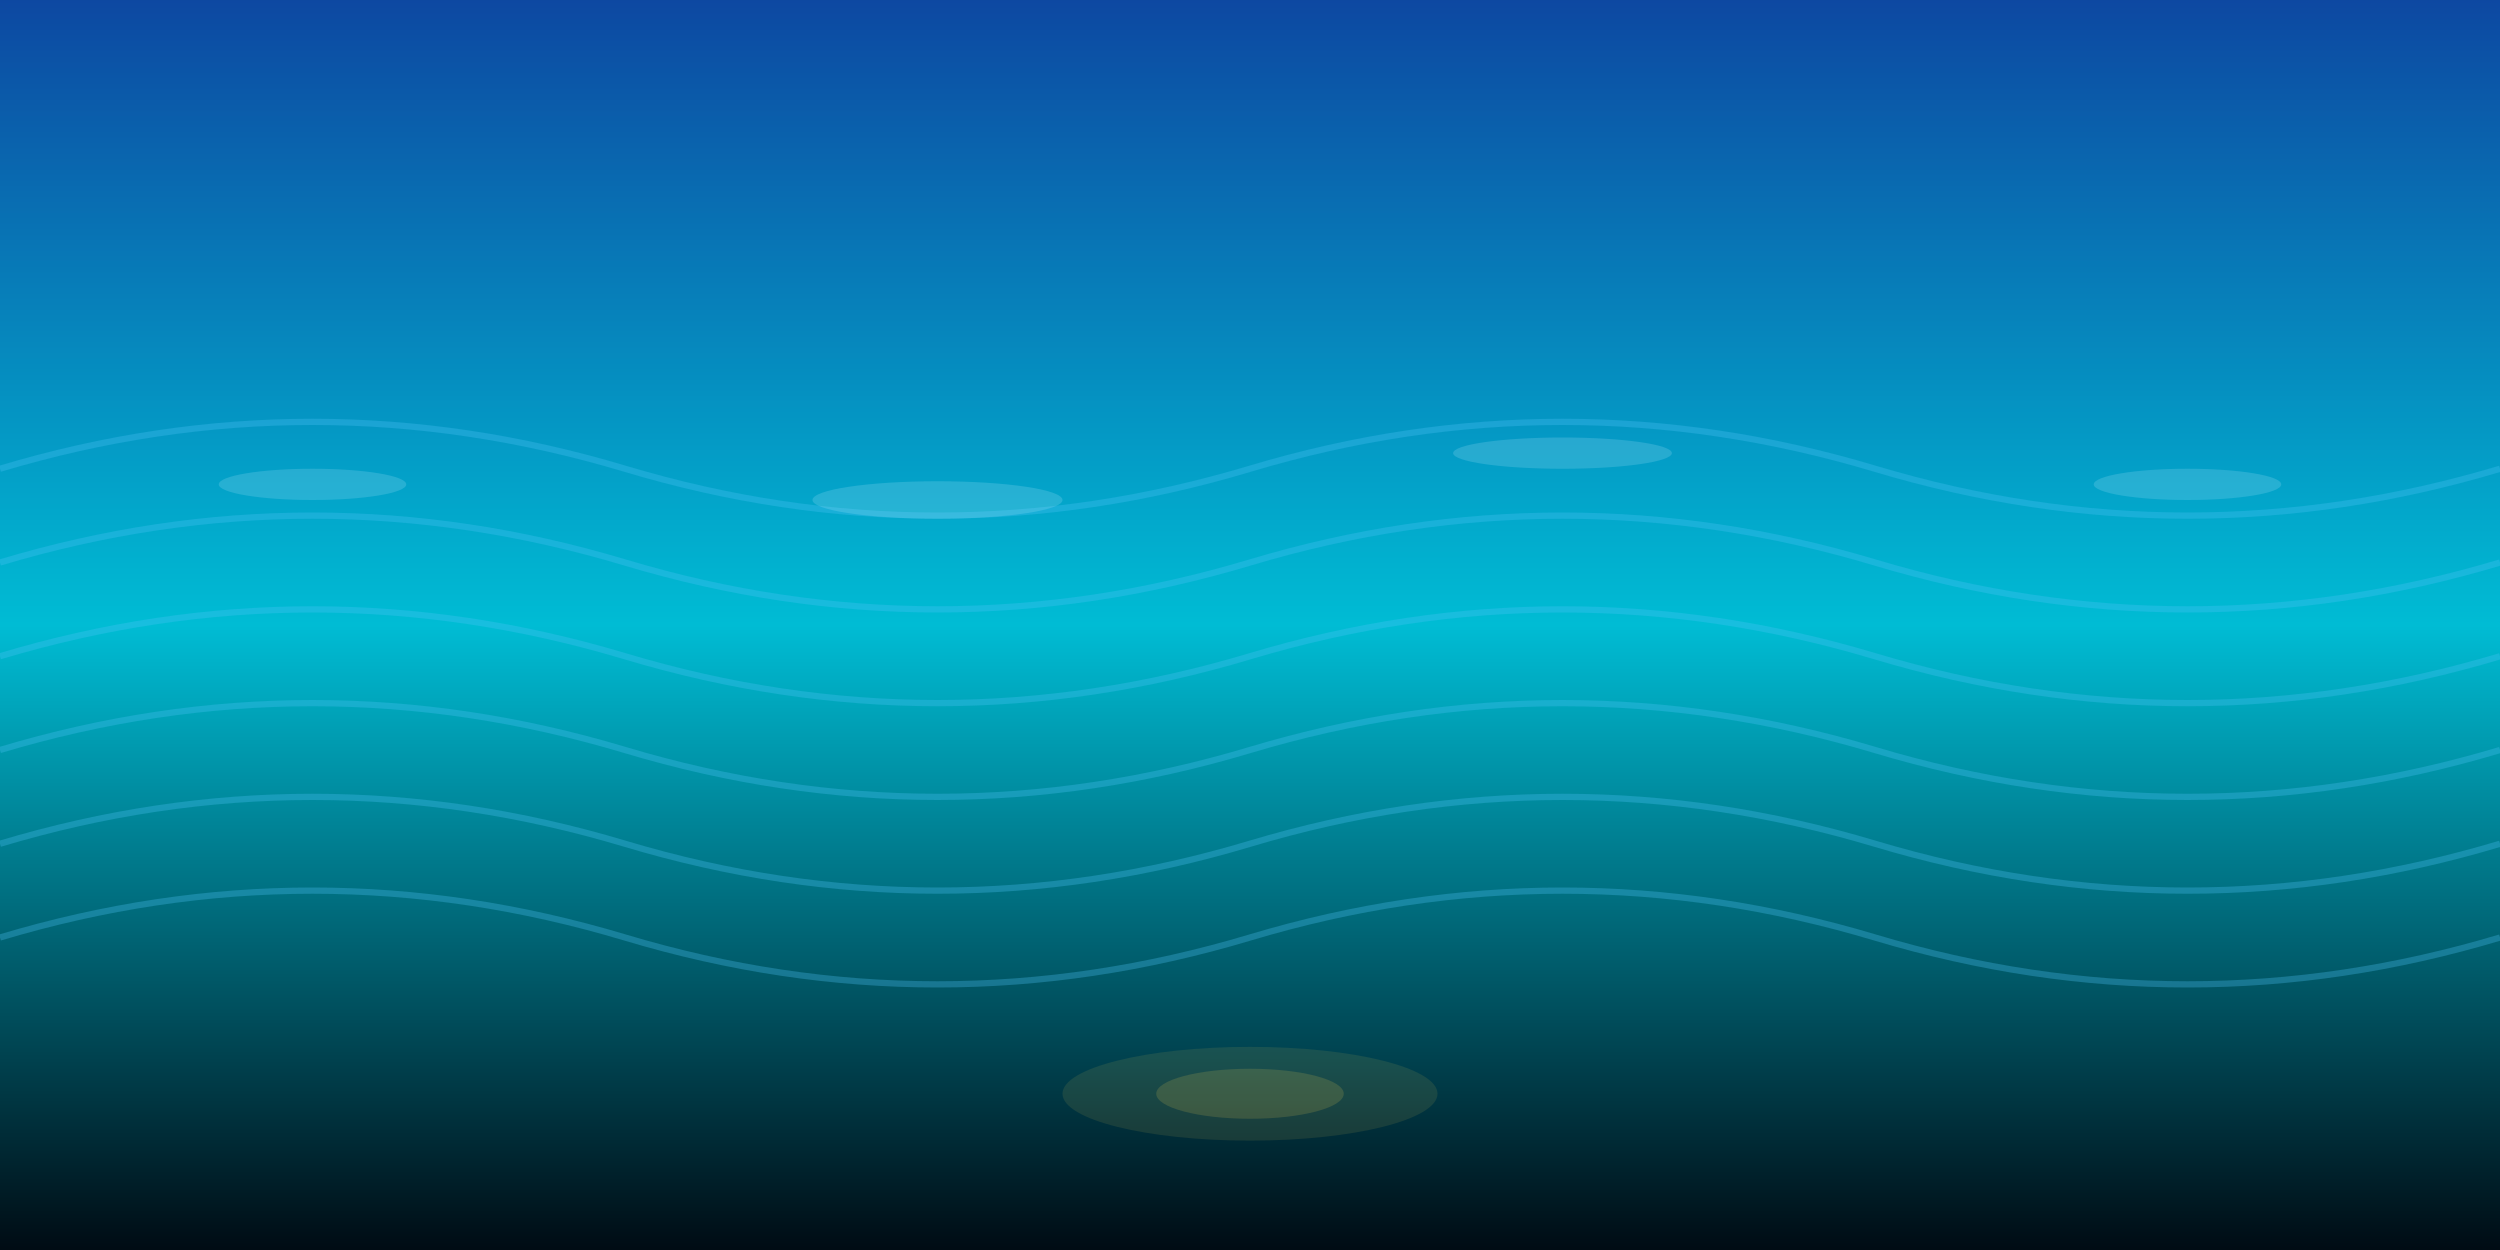
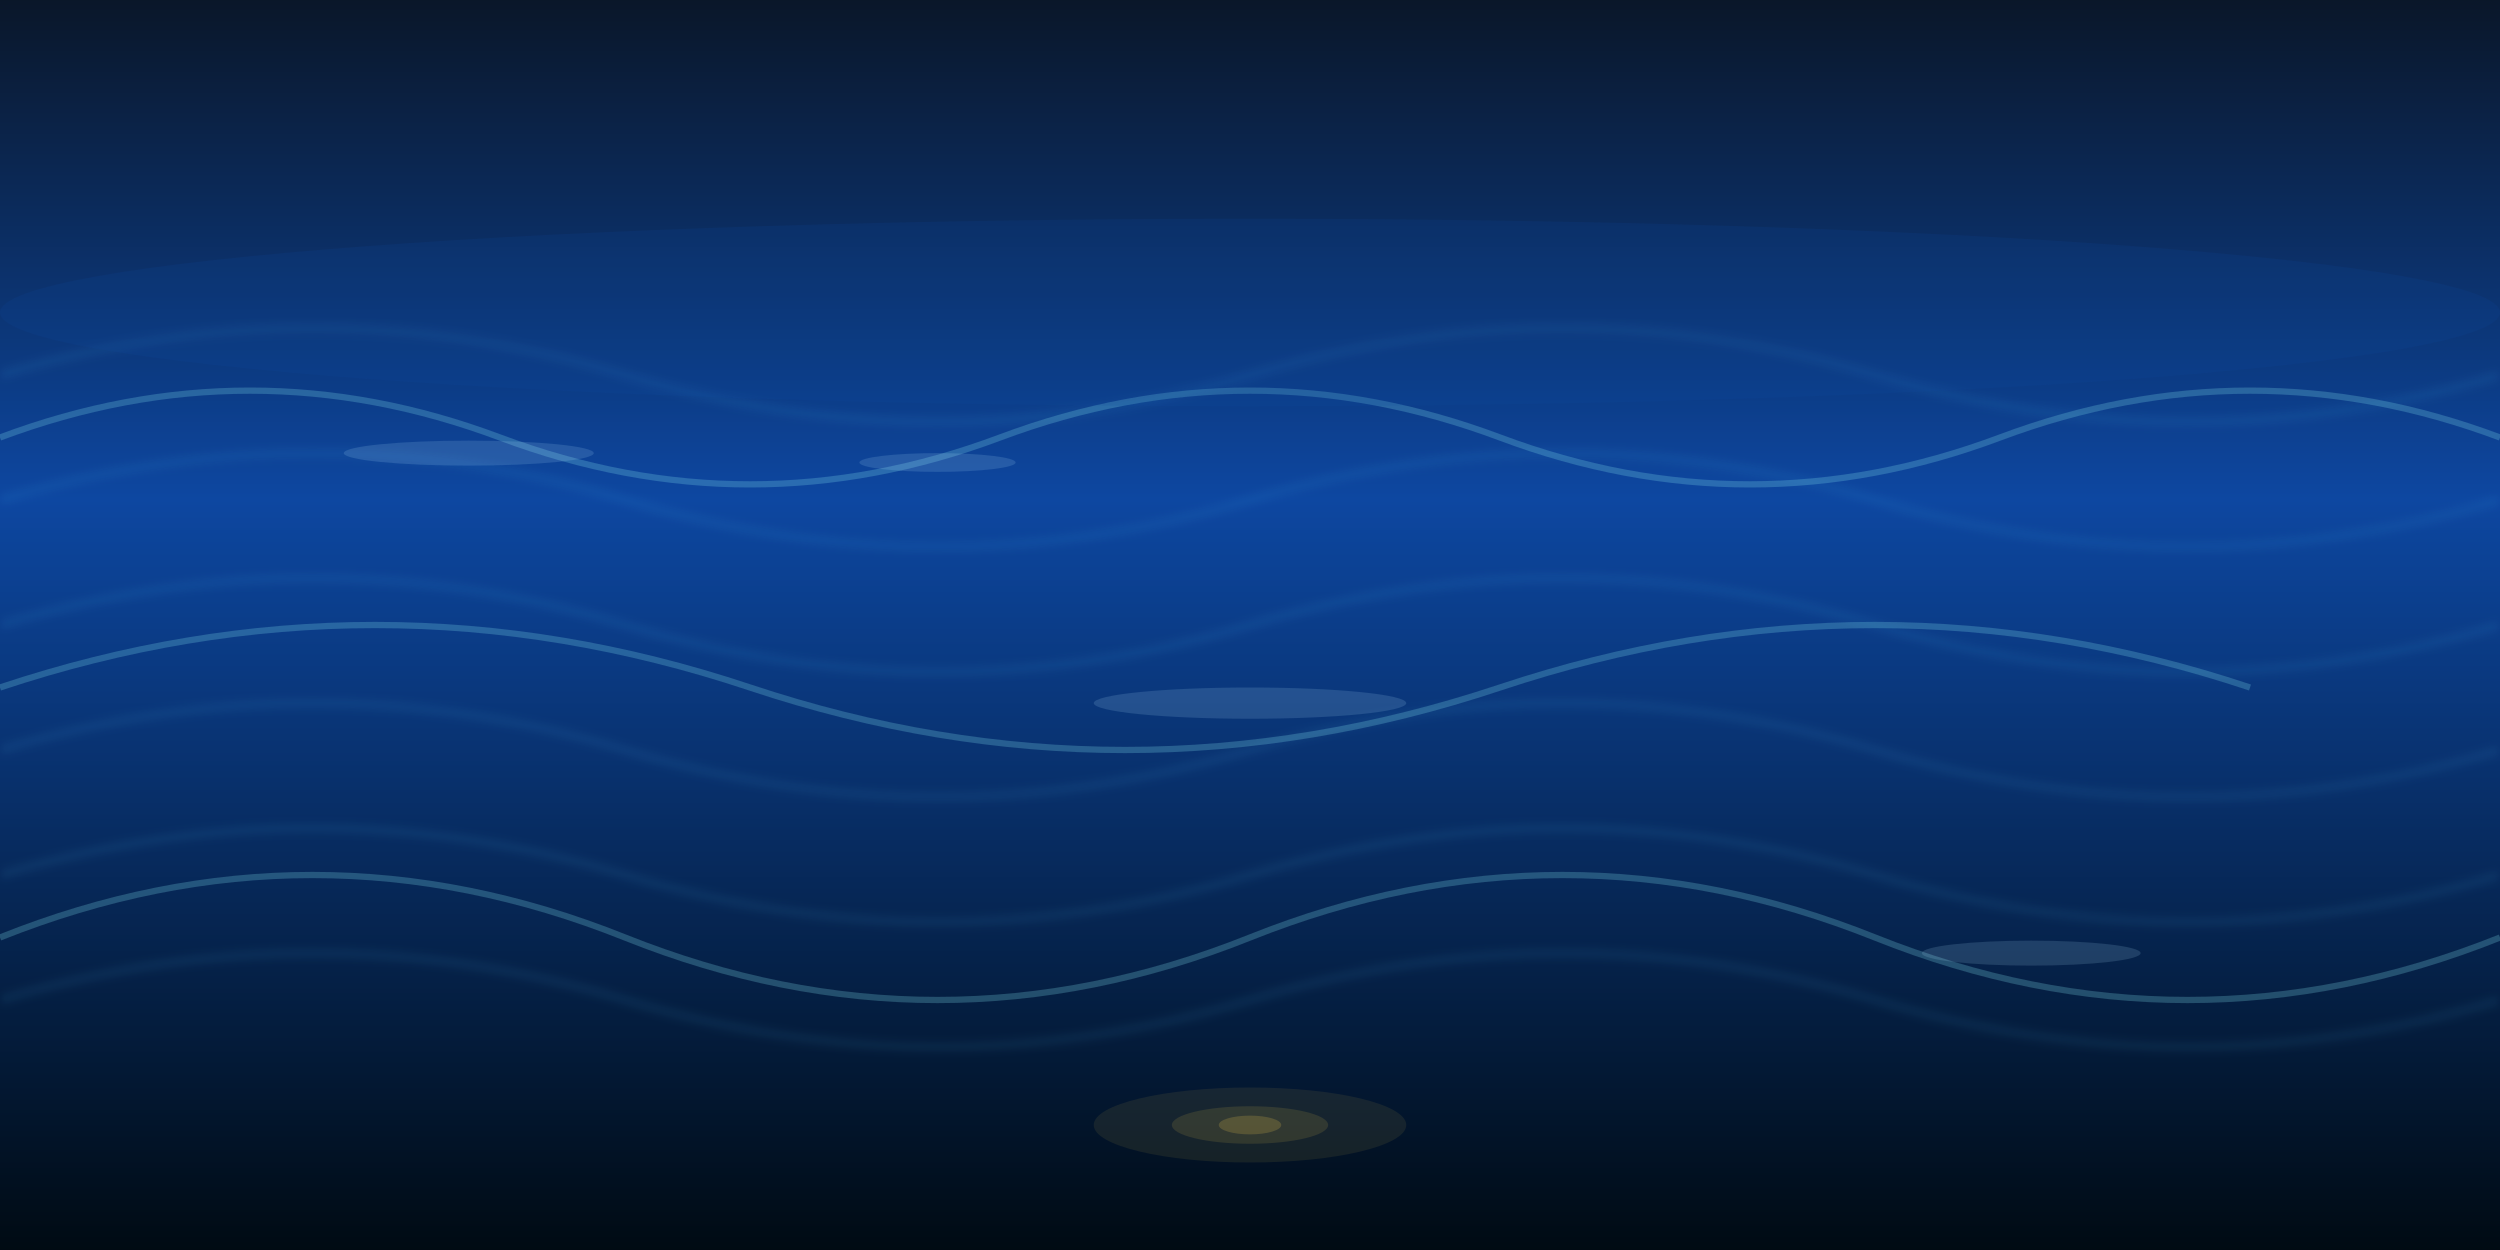
- <svg xmlns="http://www.w3.org/2000/svg" viewBox="0 0 800 400">
+ <svg xmlns="http://www.w3.org/2000/svg" viewBox="0 0 800 400" preserveAspectRatio="xMidYMid slice">
  <defs>
-     <linearGradient id="sea" x1="0" y1="0" x2="0" y2="1">
-       <stop offset="0%" stop-color="#0d47a1" />
-       <stop offset="50%" stop-color="#00bcd4" />
+     <linearGradient id="seaGrad" x1="0" y1="0" x2="0" y2="1">
+       <stop offset="0%" stop-color="#0a1628" />
+       <stop offset="40%" stop-color="#0d47a1" />
      <stop offset="100%" stop-color="#000a12" />
    </linearGradient>
+     <filter id="waveBlur">
+       <feGaussianBlur stdDeviation="1.5" />
+     </filter>
  </defs>
-   <rect width="800" height="400" fill="url(#sea)" />
-   <g fill="none" stroke="#4fc3f7" stroke-width="2" opacity="0.3">
-     <path d="M0,150 Q100,120 200,150 T400,150 T600,150 T800,150" />
-     <path d="M0,180 Q100,150 200,180 T400,180 T600,180 T800,180" />
-     <path d="M0,210 Q100,180 200,210 T400,210 T600,210 T800,210" />
+   <rect width="800" height="400" fill="url(#seaGrad)" />
+   <g fill="none" stroke="#4fc3f7" stroke-width="1.5" opacity="0.15" filter="url(#waveBlur)">
+     <path d="M0,120 Q100,90 200,120 T400,120 T600,120 T800,120" />
+     <path d="M0,160 Q100,130 200,160 T400,160 T600,160 T800,160" />
+     <path d="M0,200 Q100,170 200,200 T400,200 T600,200 T800,200" />
    <path d="M0,240 Q100,210 200,240 T400,240 T600,240 T800,240" />
-     <path d="M0,270 Q100,240 200,270 T400,270 T600,270 T800,270" />
-     <path d="M0,300 Q100,270 200,300 T400,300 T600,300 T800,300" />
+     <path d="M0,280 Q100,250 200,280 T400,280 T600,280 T800,280" />
+     <path d="M0,320 Q100,290 200,320 T400,320 T600,320 T800,320" />
  </g>
-   <g fill="#b3e5fc" opacity="0.2">
-     <ellipse cx="100" cy="155" rx="30" ry="5" />
-     <ellipse cx="300" cy="160" rx="40" ry="6" />
-     <ellipse cx="500" cy="145" rx="35" ry="5" />
-     <ellipse cx="700" cy="155" rx="30" ry="5" />
+   <g fill="none" stroke="#80deea" stroke-width="2" opacity="0.25">
+     <path d="M0,140 Q80,110 160,140 T320,140 T480,140 T640,140 T800,140" />
+     <path d="M0,220 Q120,180 240,220 T480,220 T720,220" />
+     <path d="M0,300 Q100,260 200,300 T400,300 T600,300 T800,300" />
  </g>
-   <ellipse cx="400" cy="350" rx="60" ry="15" fill="#ffd54f" opacity="0.1" />
-   <ellipse cx="400" cy="350" rx="30" ry="8" fill="#ffd54f" opacity="0.15" />
+   <g fill="#b3e5fc" opacity="0.15">
+     <ellipse cx="150" cy="145" rx="40" ry="4" />
+     <ellipse cx="400" cy="225" rx="50" ry="5" />
+     <ellipse cx="650" cy="305" rx="35" ry="4" />
+     <ellipse cx="300" cy="148" rx="25" ry="3" />
+   </g>
+   <ellipse cx="400" cy="360" rx="50" ry="12" fill="#ffd54f" opacity="0.08" />
+   <ellipse cx="400" cy="360" rx="25" ry="6" fill="#ffd54f" opacity="0.12" />
+   <ellipse cx="400" cy="360" rx="10" ry="3" fill="#ffd54f" opacity="0.18" />
+   <ellipse cx="400" cy="100" rx="400" ry="30" fill="#0d47a1" opacity="0.15" />
</svg>
